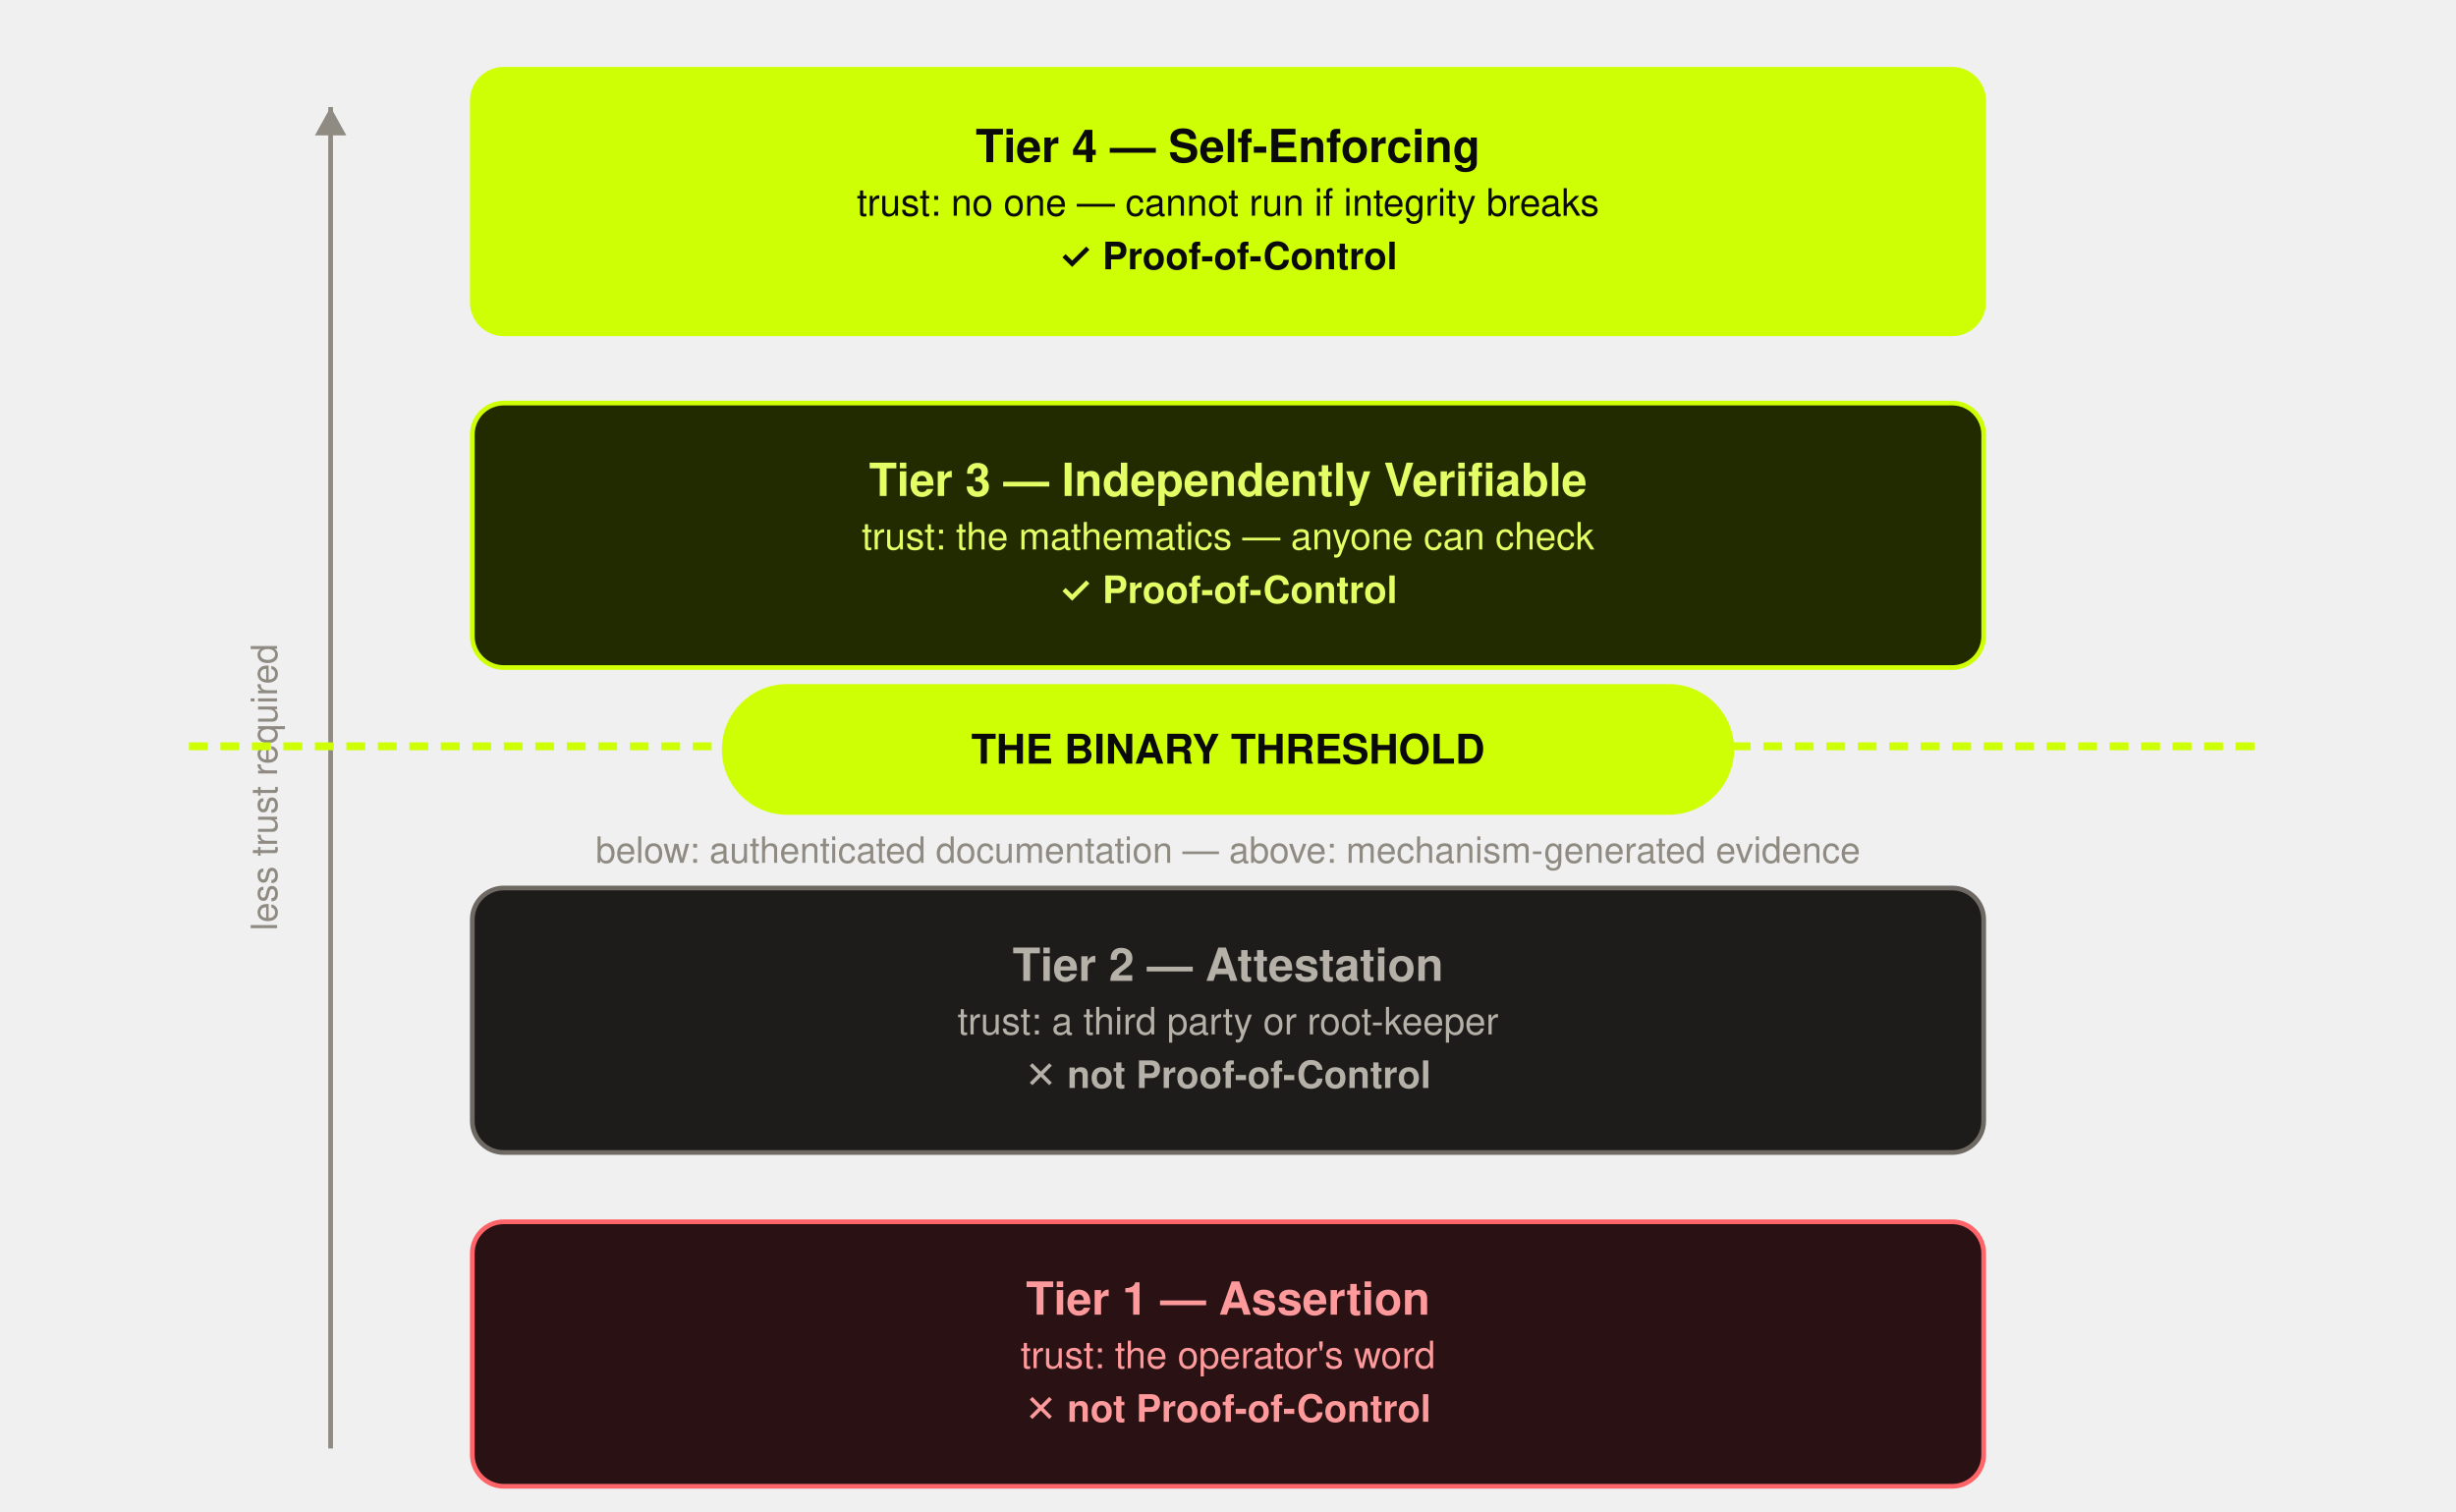
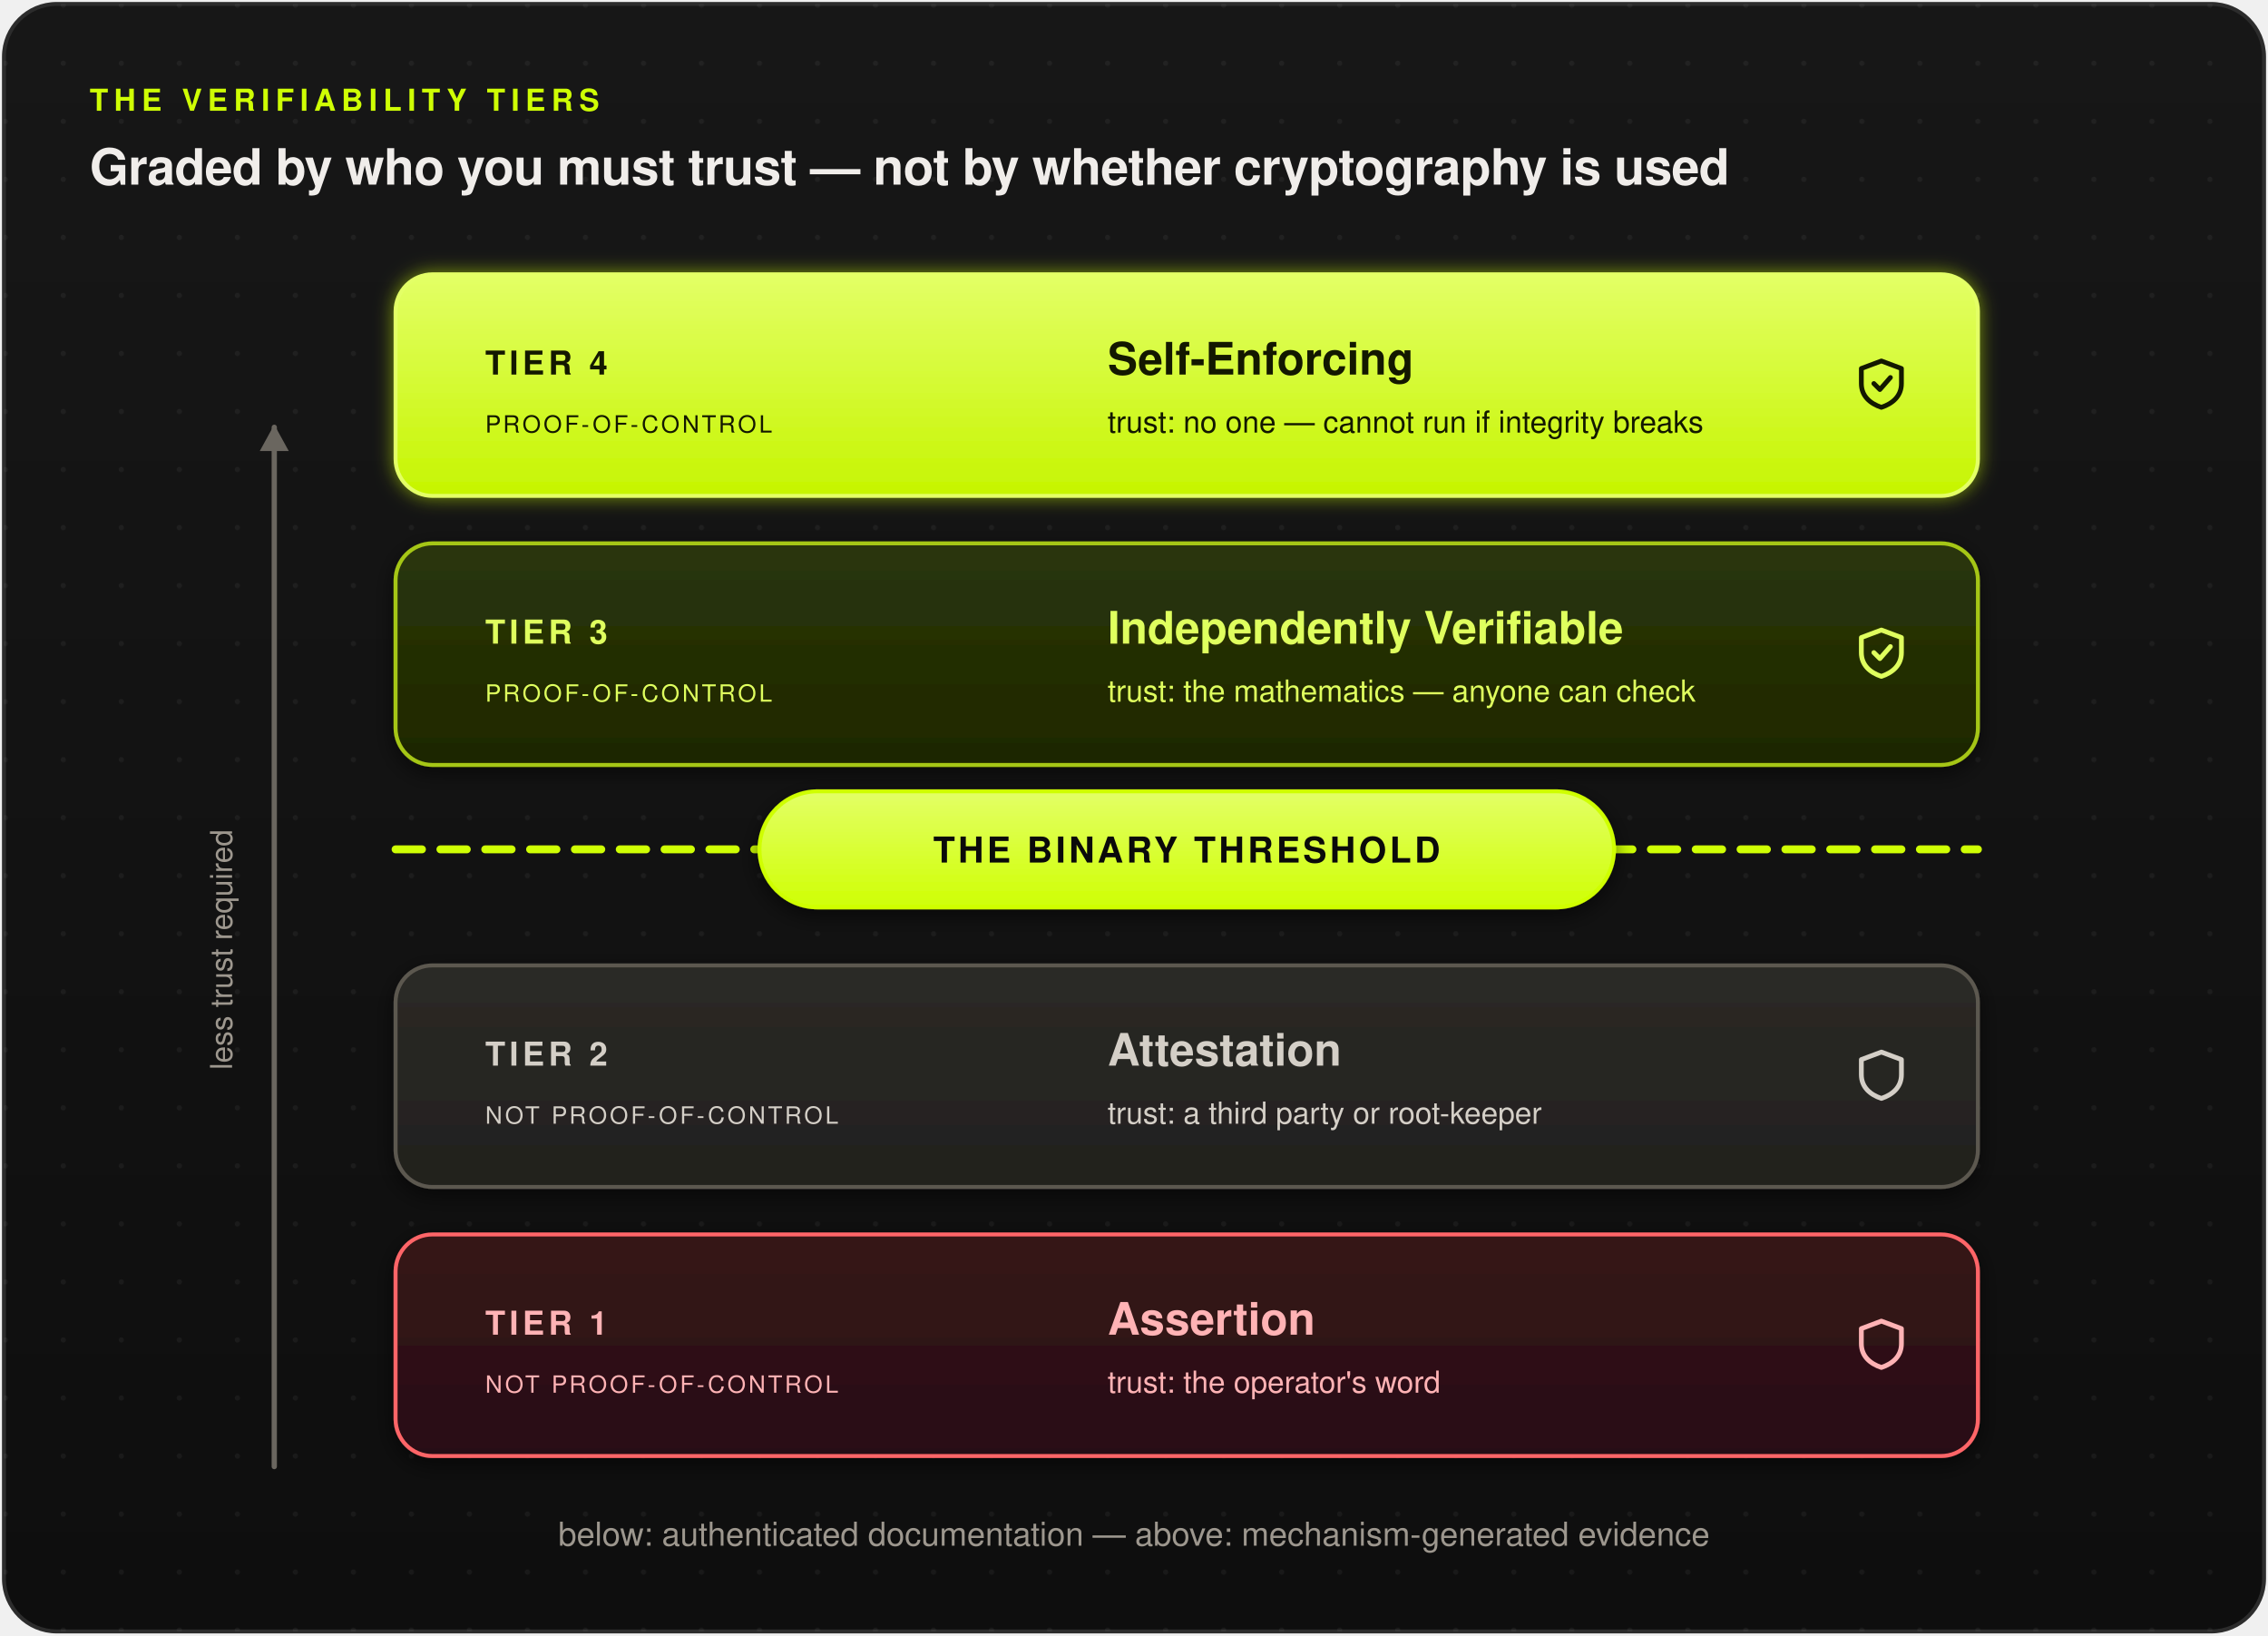
- <svg xmlns="http://www.w3.org/2000/svg" width="780" height="480" viewBox="0 0 780 480" font-family="Montserrat,'Source Sans 3',-apple-system,'Segoe UI',Helvetica,Arial,sans-serif">
-   <rect x="150" y="22" width="480" height="84" rx="10" fill="#cfff04" stroke="#cfff04" stroke-width="1.5" />
-   <text x="390.0" y="51.5" font-size="14.5" fill="#0a0a0a" font-weight="600" text-anchor="middle">Tier 4 — Self-Enforcing</text>
-   <text x="390.0" y="68.5" font-size="12" fill="#0a0a0a" text-anchor="middle">trust: no one — cannot run if integrity breaks</text>
-   <text x="390.0" y="85.5" font-size="12" fill="#0a0a0a" font-weight="600" text-anchor="middle">✓ Proof-of-Control</text>
-   <rect x="150" y="128" width="480" height="84" rx="10" fill="#222b00" stroke="#cfff04" stroke-width="1.5" />
-   <text x="390.0" y="157.5" font-size="14.5" fill="#e3ff66" font-weight="600" text-anchor="middle">Tier 3 — Independently Verifiable</text>
-   <text x="390.0" y="174.5" font-size="12" fill="#e3ff66" text-anchor="middle">trust: the mathematics — anyone can check</text>
-   <text x="390.0" y="191.5" font-size="12" fill="#e3ff66" font-weight="600" text-anchor="middle">✓ Proof-of-Control</text>
-   <rect x="150" y="282" width="480" height="84" rx="10" fill="#1d1c1a" stroke="#6e6a63" stroke-width="1.5" />
-   <text x="390.0" y="311.5" font-size="14.5" fill="#b5b0a8" font-weight="600" text-anchor="middle">Tier 2 — Attestation</text>
-   <text x="390.0" y="328.5" font-size="12" fill="#b5b0a8" text-anchor="middle">trust: a third party or root-keeper</text>
-   <text x="390.0" y="345.5" font-size="12" fill="#b5b0a8" font-weight="600" text-anchor="middle">✕ not Proof-of-Control</text>
-   <rect x="150" y="388" width="480" height="84" rx="10" fill="#2a1214" stroke="#ff6568" stroke-width="1.5" />
-   <text x="390.0" y="417.5" font-size="14.5" fill="#ff9a9c" font-weight="600" text-anchor="middle">Tier 1 — Assertion</text>
-   <text x="390.0" y="434.5" font-size="12" fill="#ff9a9c" text-anchor="middle">trust: the operator's word</text>
-   <text x="390.0" y="451.5" font-size="12" fill="#ff9a9c" font-weight="600" text-anchor="middle">✕ not Proof-of-Control</text>
-   <line x1="105" y1="460" x2="105" y2="34" stroke="#8f8a82" stroke-width="1.5" />
-   <polygon points="105,34 100,43 110,43" fill="#8f8a82" />
-   <text x="88" y="250" font-size="11.5" fill="#8f8a82" text-anchor="middle" transform="rotate(-90 88 250)">less trust required</text>
-   <line x1="60" y1="237" x2="720" y2="237" stroke="#cfff04" stroke-width="2.5" stroke-dasharray="6 4" />
-   <rect x="230" y="218" width="320" height="40" rx="20" fill="#cfff04" stroke="#cfff04" stroke-width="1.5" />
-   <text x="390.0" y="242.5" font-size="13" fill="#0a0a0a" font-weight="600" text-anchor="middle">THE BINARY THRESHOLD</text>
-   <text x="390" y="274" font-size="11.5" fill="#8f8a82" text-anchor="middle">below: authenticated documentation — above: mechanism-generated evidence</text>
+ <svg xmlns="http://www.w3.org/2000/svg" width="860" height="620" viewBox="0 0 860 620" font-family="Montserrat,'Source Sans 3',-apple-system,'Segoe UI',Helvetica,Arial,sans-serif">
+   <defs>
+     <linearGradient id="gPanel" x1="0" y1="0" x2="0" y2="1">
+       <stop offset="0" stop-color="#171717" />
+       <stop offset="1" stop-color="#0e0e0e" />
+     </linearGradient>
+     <linearGradient id="gCard" x1="0" y1="0" x2="0" y2="1">
+       <stop offset="0" stop-color="#242424" />
+       <stop offset="1" stop-color="#1b1b1b" />
+     </linearGradient>
+     <linearGradient id="gWarm" x1="0" y1="0" x2="0" y2="1">
+       <stop offset="0" stop-color="#2b2a26" />
+       <stop offset="1" stop-color="#22211e" />
+     </linearGradient>
+     <linearGradient id="gLime" x1="0" y1="0" x2="0" y2="1">
+       <stop offset="0" stop-color="#e3ff66" />
+       <stop offset="1" stop-color="#c6f500" />
+     </linearGradient>
+     <linearGradient id="gTint" x1="0" y1="0" x2="0" y2="1">
+       <stop offset="0" stop-color="#2a3608" />
+       <stop offset="1" stop-color="#1e2704" />
+     </linearGradient>
+     <linearGradient id="gRed" x1="0" y1="0" x2="0" y2="1">
+       <stop offset="0" stop-color="#361417" />
+       <stop offset="1" stop-color="#280f12" />
+     </linearGradient>
+     <linearGradient id="gInk" x1="0" y1="0" x2="0" y2="1">
+       <stop offset="0" stop-color="#e3ff66" />
+       <stop offset="1" stop-color="#cfff04" />
+     </linearGradient>
+     <linearGradient id="gGate" x1="0" y1="0" x2="0" y2="1">
+       <stop offset="0" stop-color="#222222" />
+       <stop offset="1" stop-color="#151515" />
+     </linearGradient>
+     <filter id="fShadow" x="-30%" y="-30%" width="160%" height="170%">
+       <feDropShadow dx="0" dy="2.5" stdDeviation="4" flood-color="#000000" flood-opacity="0.55" />
+     </filter>
+     <filter id="fGlow" x="-60%" y="-60%" width="220%" height="220%">
+       <feDropShadow dx="0" dy="0" stdDeviation="3.5" flood-color="#cfff04" flood-opacity="0.55" />
+     </filter>
+     <pattern id="pGrid" width="22" height="22" patternUnits="userSpaceOnUse">
+       <circle cx="2" cy="2" r="1" fill="#ffffff" opacity="0.05" />
+     </pattern>
+   </defs>
+   <rect x="1.5" y="1.5" width="857" height="617" rx="20" fill="url(#gPanel)" stroke="#2c2c2c" stroke-width="1.5" />
+   <rect x="1.5" y="1.5" width="857" height="617" rx="20" fill="url(#pGrid)" />
+   <text x="34" y="42" font-size="11.5" font-weight="700" letter-spacing="2.2" fill="#cfff04">THE VERIFIABILITY TIERS</text>
+   <text x="34" y="70" font-size="19" font-weight="700" letter-spacing="-0.2" fill="#f0edea">Graded by who you must trust — not by whether cryptography is used</text>
+   <rect x="150" y="104" width="600" height="84" rx="14" fill="url(#gLime)" stroke="#e3ff66" stroke-width="1.5" filter="url(#fGlow)" />
+   <text x="184" y="142" font-size="12.5" fill="#131800" text-anchor="start" font-weight="700" letter-spacing="1.5">TIER 4</text>
+   <text x="184" y="164" font-size="9" fill="#131800" text-anchor="start" letter-spacing="1.0">PROOF-OF-CONTROL</text>
+   <text x="420" y="142" font-size="17" fill="#131800" text-anchor="start" font-weight="700">Self-Enforcing</text>
+   <text x="420" y="164" font-size="11.5" fill="#131800" text-anchor="start">trust: no one — cannot run if integrity breaks</text>
+   <g transform="translate(702,134) scale(0.95)" fill="none" stroke="#131800" stroke-width="1.9" stroke-linecap="round" stroke-linejoin="round">
+     <path d="M12 3 L20 6 V12 C20 17 16.5 20 12 21.5 C7.5 20 4 17 4 12 V6 Z" />
+     <path d="M9 12 L11.4 14.4 L15.6 9.6" />
+   </g>
+   <rect x="150" y="206" width="600" height="84" rx="14" fill="url(#gTint)" stroke="#a5c614" stroke-width="1.5" filter="url(#fShadow)" />
+   <text x="184" y="244" font-size="12.5" fill="#dfff5e" text-anchor="start" font-weight="700" letter-spacing="1.5">TIER 3</text>
+   <text x="184" y="266" font-size="9" fill="#dfff5e" text-anchor="start" letter-spacing="1.0">PROOF-OF-CONTROL</text>
+   <text x="420" y="244" font-size="17" fill="#dfff5e" text-anchor="start" font-weight="700">Independently Verifiable</text>
+   <text x="420" y="266" font-size="11.5" fill="#dfff5e" text-anchor="start">trust: the mathematics — anyone can check</text>
+   <g transform="translate(702,236) scale(0.95)" fill="none" stroke="#dfff5e" stroke-width="1.9" stroke-linecap="round" stroke-linejoin="round">
+     <path d="M12 3 L20 6 V12 C20 17 16.5 20 12 21.5 C7.5 20 4 17 4 12 V6 Z" />
+     <path d="M9 12 L11.4 14.4 L15.6 9.6" />
+   </g>
+   <rect x="150" y="366" width="600" height="84" rx="14" fill="url(#gWarm)" stroke="#5c5850" stroke-width="1.5" filter="url(#fShadow)" />
+   <text x="184" y="404" font-size="12.5" fill="#d4cfc7" text-anchor="start" font-weight="700" letter-spacing="1.5">TIER 2</text>
+   <text x="184" y="426" font-size="9" fill="#d4cfc7" text-anchor="start" letter-spacing="1.0">NOT PROOF-OF-CONTROL</text>
+   <text x="420" y="404" font-size="17" fill="#d4cfc7" text-anchor="start" font-weight="700">Attestation</text>
+   <text x="420" y="426" font-size="11.5" fill="#d4cfc7" text-anchor="start">trust: a third party or root-keeper</text>
+   <g transform="translate(702,396) scale(0.95)" fill="none" stroke="#d4cfc7" stroke-width="1.9" stroke-linecap="round" stroke-linejoin="round">
+     <path d="M12 3 L20 6 V12 C20 17 16.5 20 12 21.5 C7.5 20 4 17 4 12 V6 Z" />
+   </g>
+   <rect x="150" y="468" width="600" height="84" rx="14" fill="url(#gRed)" stroke="#ff6568" stroke-width="1.5" filter="url(#fShadow)" />
+   <text x="184" y="506" font-size="12.5" fill="#ffb3b5" text-anchor="start" font-weight="700" letter-spacing="1.5">TIER 1</text>
+   <text x="184" y="528" font-size="9" fill="#ffb3b5" text-anchor="start" letter-spacing="1.0">NOT PROOF-OF-CONTROL</text>
+   <text x="420" y="506" font-size="17" fill="#ffb3b5" text-anchor="start" font-weight="700">Assertion</text>
+   <text x="420" y="528" font-size="11.5" fill="#ffb3b5" text-anchor="start">trust: the operator's word</text>
+   <g transform="translate(702,498) scale(0.95)" fill="none" stroke="#ffb3b5" stroke-width="1.9" stroke-linecap="round" stroke-linejoin="round">
+     <path d="M12 3 L20 6 V12 C20 17 16.5 20 12 21.5 C7.5 20 4 17 4 12 V6 Z" />
+   </g>
+   <line x1="104" y1="556" x2="104" y2="162" stroke="#6a665f" stroke-width="2" stroke-linecap="round" />
+   <polygon points="104,161 98.5,171 109.5,171" fill="#6a665f" />
+   <text x="88" y="360" font-size="11.5" fill="#9d978e" text-anchor="middle" transform="rotate(-90 88 360)">less trust required</text>
+   <line x1="150" y1="322" x2="750" y2="322" stroke="#cfff04" stroke-width="3" stroke-dasharray="10 7" stroke-linecap="round" />
+   <rect x="288" y="300" width="324" height="44" rx="22" fill="url(#gInk)" stroke="#cfff04" stroke-width="1.5" filter="url(#fShadow)" />
+   <text x="450" y="327" font-size="13.5" fill="#0a0a0a" text-anchor="middle" font-weight="700" letter-spacing="1.2">THE BINARY THRESHOLD</text>
+   <text x="430.0" y="586" font-size="12.5" fill="#9d978e" text-anchor="middle">below: authenticated documentation — above: mechanism-generated evidence</text>
</svg>
